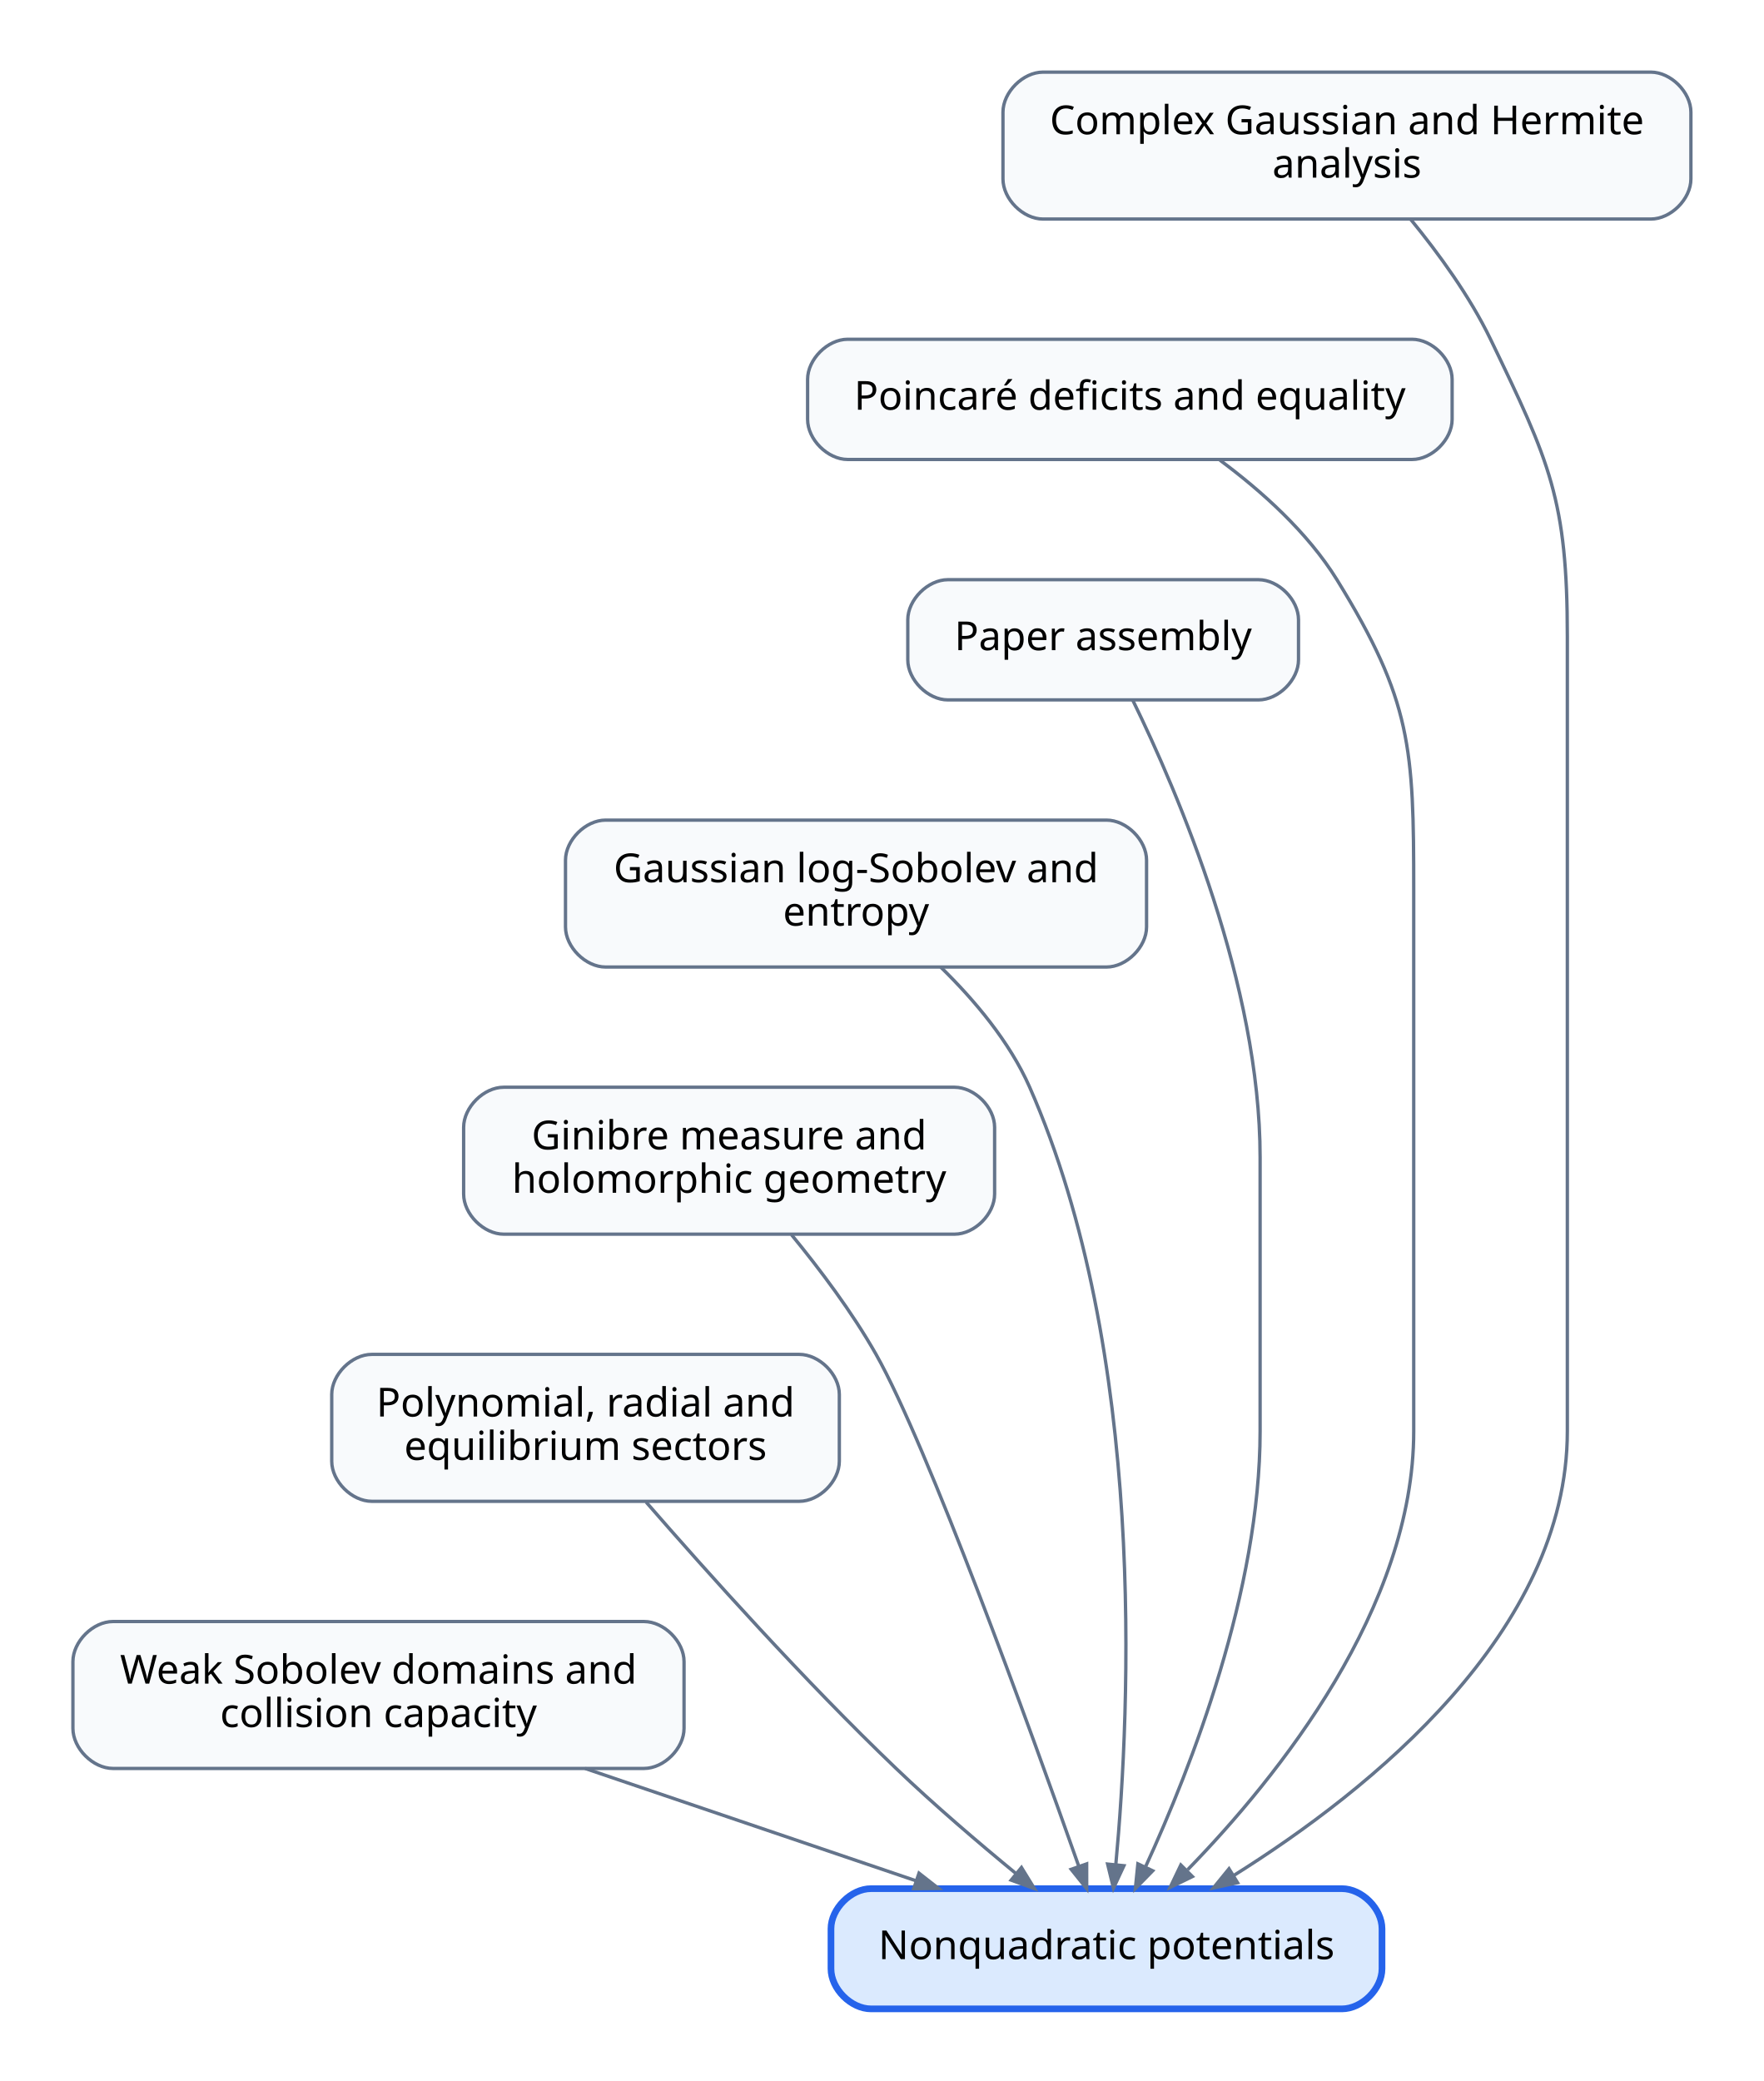
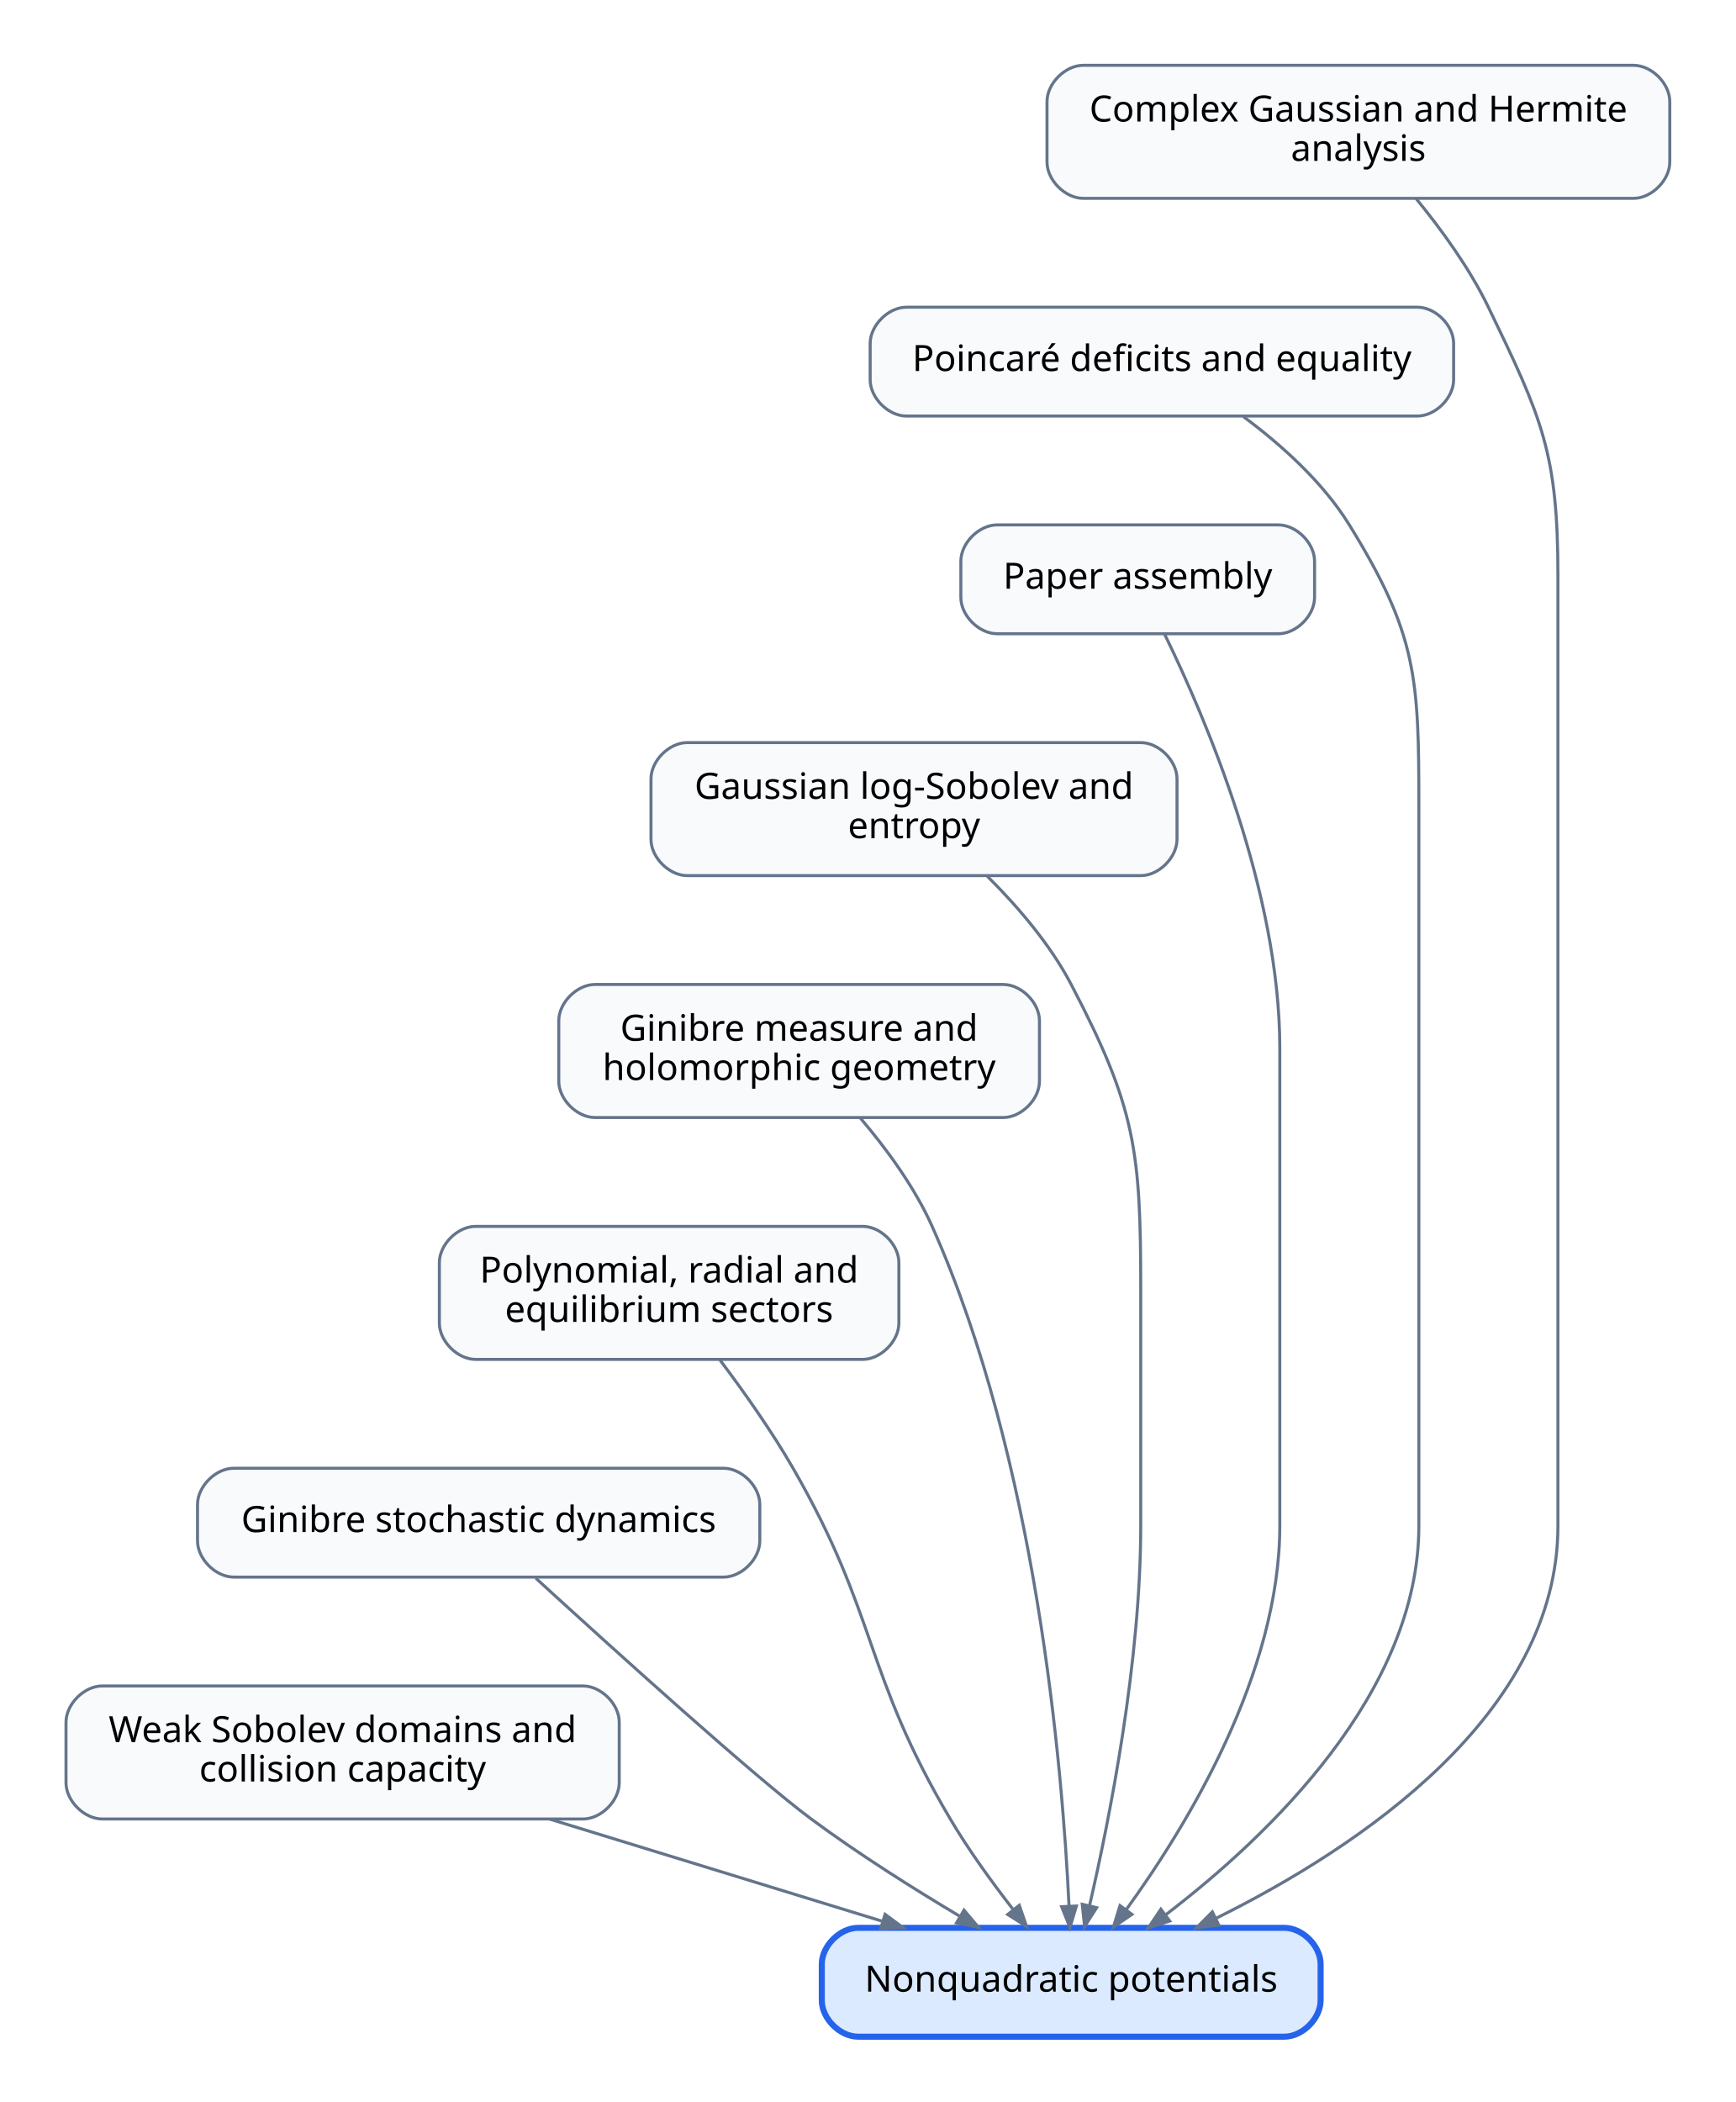
- <svg xmlns="http://www.w3.org/2000/svg" width="528pt" height="623pt" viewBox="0.00 0.00 527.70 623.20">
-   <g id="graph0" class="graph" transform="scale(1 1) rotate(0) translate(21.6 601.6)">
+ <svg xmlns="http://www.w3.org/2000/svg" width="574pt" height="695pt" viewBox="0.00 0.00 573.70 695.20">
+   <g id="graph0" class="graph" transform="scale(1 1) rotate(0) translate(21.6 673.6)">
    <g id="node1" class="node">
-       <path fill="#f8fafc" stroke="#64748b" d="M472.5,-580C472.5,-580 290.5,-580 290.5,-580 284.5,-580 278.5,-574 278.5,-568 278.5,-568 278.5,-548 278.5,-548 278.5,-542 284.5,-536 290.5,-536 290.5,-536 472.5,-536 472.5,-536 478.5,-536 484.5,-542 484.5,-548 484.5,-548 484.5,-568 484.5,-568 484.5,-574 478.5,-580 472.5,-580" />
-       <text text-anchor="middle" x="381.5" y="-561.4" font-family="sans-serif" font-size="12.00">Complex Gaussian and Hermite</text>
-       <text text-anchor="middle" x="381.5" y="-548.4" font-family="sans-serif" font-size="12.00">analysis</text>
+       <path fill="#f8fafc" stroke="#64748b" d="M518.5,-652C518.5,-652 336.5,-652 336.5,-652 330.5,-652 324.5,-646 324.5,-640 324.5,-640 324.5,-620 324.5,-620 324.5,-614 330.5,-608 336.5,-608 336.5,-608 518.5,-608 518.5,-608 524.5,-608 530.5,-614 530.5,-620 530.5,-620 530.5,-640 530.5,-640 530.5,-646 524.5,-652 518.5,-652" />
+       <text text-anchor="middle" x="427.5" y="-633.4" font-family="sans-serif" font-size="12.00">Complex Gaussian and Hermite</text>
+       <text text-anchor="middle" x="427.5" y="-620.4" font-family="sans-serif" font-size="12.00">analysis</text>
    </g>
    <g id="node2" class="node">
-       <path fill="#f8fafc" stroke="#64748b" d="M401,-500C401,-500 232,-500 232,-500 226,-500 220,-494 220,-488 220,-488 220,-476 220,-476 220,-470 226,-464 232,-464 232,-464 401,-464 401,-464 407,-464 413,-470 413,-476 413,-476 413,-488 413,-488 413,-494 407,-500 401,-500" />
-       <text text-anchor="middle" x="316.5" y="-478.9" font-family="sans-serif" font-size="12.00">Poincaré deficits and equality</text>
+       <path fill="#f8fafc" stroke="#64748b" d="M447,-572C447,-572 278,-572 278,-572 272,-572 266,-566 266,-560 266,-560 266,-548 266,-548 266,-542 272,-536 278,-536 278,-536 447,-536 447,-536 453,-536 459,-542 459,-548 459,-548 459,-560 459,-560 459,-566 453,-572 447,-572" />
+       <text text-anchor="middle" x="362.5" y="-550.9" font-family="sans-serif" font-size="12.00">Poincaré deficits and equality</text>
+     </g>
+     <g id="node9" class="node">
+       <path fill="#dbeafe" stroke="#2563eb" stroke-width="2" d="M403,-36C403,-36 262,-36 262,-36 256,-36 250,-30 250,-24 250,-24 250,-12 250,-12 250,-6 256,0 262,0 262,0 403,0 403,0 409,0 415,-6 415,-12 415,-12 415,-24 415,-24 415,-30 409,-36 403,-36" />
+       <text text-anchor="middle" x="332.5" y="-14.9" font-family="sans-serif" font-size="12.00">Nonquadratic potentials</text>
+     </g>
+     <g id="edge1" class="edge">
+       <path fill="none" stroke="#64748b" d="M446.63,-607.86C455,-597.64 464.3,-584.84 470.5,-572 488.26,-535.21 493.5,-523.86 493.5,-483 493.5,-483 493.5,-483 493.5,-169 493.5,-106.61 427.97,-62.77 380.53,-39.21" />
+       <polygon fill="#64748b" stroke="#64748b" points="381.33,-36.88 373.96,-36.02 379.19,-41.29 381.33,-36.88" />
+     </g>
+     <g id="node3" class="node">
+       <path fill="#f8fafc" stroke="#64748b" d="M401,-500C401,-500 308,-500 308,-500 302,-500 296,-494 296,-488 296,-488 296,-476 296,-476 296,-470 302,-464 308,-464 308,-464 401,-464 401,-464 407,-464 413,-470 413,-476 413,-476 413,-488 413,-488 413,-494 407,-500 401,-500" />
+       <text text-anchor="middle" x="354.5" y="-478.9" font-family="sans-serif" font-size="12.00">Paper assembly</text>
+     </g>
+     <g id="edge2" class="edge">
+       <path fill="none" stroke="#64748b" d="M389.47,-535.8C401.87,-526.59 415.72,-514.22 424.5,-500 446.86,-463.77 447.5,-449.58 447.5,-407 447.5,-407 447.5,-407 447.5,-169 447.5,-113.78 397.82,-66.35 363.76,-40.32" />
+       <polygon fill="#64748b" stroke="#64748b" points="365.09,-38.26 358.02,-36.02 362.16,-42.18 365.09,-38.26" />
+     </g>
+     <g id="node4" class="node">
+       <path fill="#f8fafc" stroke="#64748b" d="M355.5,-428C355.5,-428 205.5,-428 205.5,-428 199.5,-428 193.5,-422 193.5,-416 193.5,-416 193.5,-396 193.5,-396 193.5,-390 199.5,-384 205.5,-384 205.5,-384 355.5,-384 355.5,-384 361.5,-384 367.5,-390 367.5,-396 367.5,-396 367.5,-416 367.5,-416 367.5,-422 361.5,-428 355.5,-428" />
+       <text text-anchor="middle" x="280.5" y="-409.4" font-family="sans-serif" font-size="12.00">Gaussian log-Sobolev and</text>
+       <text text-anchor="middle" x="280.5" y="-396.4" font-family="sans-serif" font-size="12.00">entropy</text>
+     </g>
+     <g id="edge3" class="edge">
+       <path fill="none" stroke="#64748b" d="M363.34,-463.97C376.96,-436.11 401.5,-378.71 401.5,-327 401.5,-327 401.5,-327 401.5,-169 401.5,-120.29 371.1,-70.16 350.66,-41.96" />
+       <polygon fill="#64748b" stroke="#64748b" points="352.59,-40.45 346.46,-36.28 348.65,-43.36 352.59,-40.45" />
+     </g>
+     <g id="node5" class="node">
+       <path fill="#f8fafc" stroke="#64748b" d="M310,-348C310,-348 175,-348 175,-348 169,-348 163,-342 163,-336 163,-336 163,-316 163,-316 163,-310 169,-304 175,-304 175,-304 310,-304 310,-304 316,-304 322,-310 322,-316 322,-316 322,-336 322,-336 322,-342 316,-348 310,-348" />
+       <text text-anchor="middle" x="242.5" y="-329.4" font-family="sans-serif" font-size="12.00">Ginibre measure and</text>
+       <text text-anchor="middle" x="242.5" y="-316.4" font-family="sans-serif" font-size="12.00">holomorphic geometry</text>
+     </g>
+     <g id="edge4" class="edge">
+       <path fill="none" stroke="#64748b" d="M304.75,-383.8C314.73,-373.87 325.55,-361.3 332.5,-348 353.83,-307.2 355.5,-293.04 355.5,-247 355.5,-247 355.5,-247 355.5,-169 355.5,-124.31 345.4,-72.99 338.59,-43.44" />
+       <polygon fill="#64748b" stroke="#64748b" points="340.92,-42.67 336.93,-36.42 336.15,-43.79 340.92,-42.67" />
+     </g>
+     <g id="node6" class="node">
+       <path fill="#f8fafc" stroke="#64748b" d="M263.5,-268C263.5,-268 135.5,-268 135.5,-268 129.5,-268 123.5,-262 123.5,-256 123.5,-256 123.5,-236 123.5,-236 123.5,-230 129.5,-224 135.5,-224 135.5,-224 263.5,-224 263.5,-224 269.5,-224 275.5,-230 275.5,-236 275.5,-236 275.5,-256 275.5,-256 275.5,-262 269.5,-268 263.5,-268" />
+       <text text-anchor="middle" x="199.5" y="-249.4" font-family="sans-serif" font-size="12.00">Polynomial, radial and</text>
+       <text text-anchor="middle" x="199.5" y="-236.4" font-family="sans-serif" font-size="12.00">equilibrium sectors</text>
+     </g>
+     <g id="edge5" class="edge">
+       <path fill="none" stroke="#64748b" d="M262.73,-303.85C271.33,-293.74 280.69,-281.01 286.5,-268 320.97,-190.81 329.61,-89.09 331.78,-43.24" />
+       <polygon fill="#64748b" stroke="#64748b" points="334.23,-43.22 332.08,-36.12 329.33,-43.01 334.23,-43.22" />
+     </g>
+     <g id="node7" class="node">
+       <path fill="#f8fafc" stroke="#64748b" d="M217.5,-188C217.5,-188 55.5,-188 55.5,-188 49.5,-188 43.5,-182 43.5,-176 43.5,-176 43.5,-164 43.5,-164 43.5,-158 49.5,-152 55.5,-152 55.5,-152 217.5,-152 217.5,-152 223.5,-152 229.5,-158 229.5,-164 229.5,-164 229.5,-176 229.5,-176 229.5,-182 223.5,-188 217.5,-188" />
+       <text text-anchor="middle" x="136.5" y="-166.9" font-family="sans-serif" font-size="12.00">Ginibre stochastic dynamics</text>
+     </g>
+     <g id="edge6" class="edge">
+       <path fill="none" stroke="#64748b" d="M216.34,-223.77C224.21,-213.33 233.38,-200.36 240.5,-188 268.7,-139.04 263.74,-120.63 292.5,-72 298.56,-61.74 306.25,-51.13 313.26,-42.12" />
+       <polygon fill="#64748b" stroke="#64748b" points="315.33,-43.46 317.75,-36.45 311.49,-40.42 315.33,-43.46" />
    </g>
    <g id="node8" class="node">
-       <path fill="#dbeafe" stroke="#2563eb" stroke-width="2" d="M380,-36C380,-36 239,-36 239,-36 233,-36 227,-30 227,-24 227,-24 227,-12 227,-12 227,-6 233,0 239,0 239,0 380,0 380,0 386,0 392,-6 392,-12 392,-12 392,-24 392,-24 392,-30 386,-36 380,-36" />
-       <text text-anchor="middle" x="309.5" y="-14.9" font-family="sans-serif" font-size="12.00">Nonquadratic potentials</text>
-     </g>
-     <g id="edge1" class="edge">
-       <path fill="none" stroke="#64748b" d="M400.63,-535.86C409,-525.64 418.3,-512.84 424.5,-500 442.26,-463.21 447.5,-451.86 447.5,-411 447.5,-411 447.5,-411 447.5,-173 447.5,-112.9 388.49,-65.55 347.64,-39.97" />
-       <polygon fill="#64748b" stroke="#64748b" points="348.75,-37.78 341.51,-36.21 346.19,-41.96 348.75,-37.78" />
-     </g>
-     <g id="node3" class="node">
-       <path fill="#f8fafc" stroke="#64748b" d="M355,-428C355,-428 262,-428 262,-428 256,-428 250,-422 250,-416 250,-416 250,-404 250,-404 250,-398 256,-392 262,-392 262,-392 355,-392 355,-392 361,-392 367,-398 367,-404 367,-404 367,-416 367,-416 367,-422 361,-428 355,-428" />
-       <text text-anchor="middle" x="308.5" y="-406.9" font-family="sans-serif" font-size="12.00">Paper assembly</text>
-     </g>
-     <g id="edge2" class="edge">
-       <path fill="none" stroke="#64748b" d="M343.47,-463.8C355.87,-454.59 369.72,-442.22 378.5,-428 400.86,-391.77 401.5,-377.58 401.5,-335 401.5,-335 401.5,-335 401.5,-173 401.5,-120.15 361.08,-69.7 333.82,-41.69" />
-       <polygon fill="#64748b" stroke="#64748b" points="335.23,-39.63 328.56,-36.39 331.76,-43.09 335.23,-39.63" />
-     </g>
-     <g id="node4" class="node">
-       <path fill="#f8fafc" stroke="#64748b" d="M309.5,-356C309.5,-356 159.5,-356 159.5,-356 153.5,-356 147.5,-350 147.5,-344 147.5,-344 147.5,-324 147.5,-324 147.5,-318 153.5,-312 159.5,-312 159.5,-312 309.5,-312 309.5,-312 315.5,-312 321.5,-318 321.5,-324 321.5,-324 321.5,-344 321.5,-344 321.5,-350 315.5,-356 309.5,-356" />
-       <text text-anchor="middle" x="234.5" y="-337.4" font-family="sans-serif" font-size="12.00">Gaussian log-Sobolev and</text>
-       <text text-anchor="middle" x="234.5" y="-324.4" font-family="sans-serif" font-size="12.00">entropy</text>
-     </g>
-     <g id="edge3" class="edge">
-       <path fill="none" stroke="#64748b" d="M317.34,-391.97C330.96,-364.11 355.5,-306.71 355.5,-255 355.5,-255 355.5,-255 355.5,-173 355.5,-125.21 334.91,-72.44 321.28,-42.74" />
-       <polygon fill="#64748b" stroke="#64748b" points="323.34,-41.35 318.15,-36.05 318.9,-43.43 323.34,-41.35" />
-     </g>
-     <g id="node5" class="node">
-       <path fill="#f8fafc" stroke="#64748b" d="M264,-276C264,-276 129,-276 129,-276 123,-276 117,-270 117,-264 117,-264 117,-244 117,-244 117,-238 123,-232 129,-232 129,-232 264,-232 264,-232 270,-232 276,-238 276,-244 276,-244 276,-264 276,-264 276,-270 270,-276 264,-276" />
-       <text text-anchor="middle" x="196.5" y="-257.4" font-family="sans-serif" font-size="12.00">Ginibre measure and</text>
-       <text text-anchor="middle" x="196.5" y="-244.4" font-family="sans-serif" font-size="12.00">holomorphic geometry</text>
-     </g>
-     <g id="edge4" class="edge">
-       <path fill="none" stroke="#64748b" d="M259.89,-311.95C269.94,-302.13 280.51,-289.61 286.5,-276 321.43,-196.6 316.68,-90.27 312.29,-43.19" />
-       <polygon fill="#64748b" stroke="#64748b" points="314.72,-42.87 311.59,-36.15 309.84,-43.36 314.72,-42.87" />
-     </g>
-     <g id="node6" class="node">
-       <path fill="#f8fafc" stroke="#64748b" d="M217.5,-196C217.5,-196 89.5,-196 89.5,-196 83.5,-196 77.5,-190 77.5,-184 77.5,-184 77.5,-164 77.5,-164 77.5,-158 83.5,-152 89.5,-152 89.5,-152 217.5,-152 217.5,-152 223.5,-152 229.5,-158 229.5,-164 229.5,-164 229.5,-184 229.5,-184 229.5,-190 223.5,-196 217.5,-196" />
-       <text text-anchor="middle" x="153.5" y="-177.4" font-family="sans-serif" font-size="12.00">Polynomial, radial and</text>
-       <text text-anchor="middle" x="153.5" y="-164.4" font-family="sans-serif" font-size="12.00">equilibrium sectors</text>
-     </g>
-     <g id="edge5" class="edge">
-       <path fill="none" stroke="#64748b" d="M215.18,-231.83C223.66,-221.51 233.36,-208.62 240.5,-196 255.92,-168.72 286.46,-84.43 301.18,-42.78" />
-       <polygon fill="#64748b" stroke="#64748b" points="303.56,-43.42 303.57,-36 298.93,-41.79 303.56,-43.42" />
-     </g>
-     <g id="node7" class="node">
      <path fill="#f8fafc" stroke="#64748b" d="M171,-116C171,-116 12,-116 12,-116 6,-116 0,-110 0,-104 0,-104 0,-84 0,-84 0,-78 6,-72 12,-72 12,-72 171,-72 171,-72 177,-72 183,-78 183,-84 183,-84 183,-104 183,-104 183,-110 177,-116 171,-116" />
      <text text-anchor="middle" x="91.5" y="-97.4" font-family="sans-serif" font-size="12.00">Weak Sobolev domains and</text>
      <text text-anchor="middle" x="91.5" y="-84.4" font-family="sans-serif" font-size="12.00">collision capacity</text>
    </g>
-     <g id="edge6" class="edge">
-       <path fill="none" stroke="#64748b" d="M171.64,-151.77C189.87,-130.81 219.11,-98.19 246.5,-72 257.86,-61.13 271.09,-49.82 282.49,-40.45" />
-       <polygon fill="#64748b" stroke="#64748b" points="284.04,-42.34 287.92,-36.02 280.95,-38.55 284.04,-42.34" />
+     <g id="edge7" class="edge">
+       <path fill="none" stroke="#64748b" d="M155.4,-151.63C181.7,-127.58 228.19,-85.56 246.5,-72 262.05,-60.48 280.18,-49.04 295.77,-39.76" />
+       <polygon fill="#64748b" stroke="#64748b" points="297.05,-41.85 301.83,-36.18 294.55,-37.63 297.05,-41.85" />
    </g>
-     <g id="edge7" class="edge">
-       <path fill="none" stroke="#64748b" d="M153.39,-71.99C184.52,-61.43 221.99,-48.7 252.43,-38.37" />
-       <polygon fill="#64748b" stroke="#64748b" points="253.36,-40.64 259.2,-36.07 251.79,-36 253.36,-40.64" />
+     <g id="edge8" class="edge">
+       <path fill="none" stroke="#64748b" d="M159.92,-71.99C194.47,-61.38 236.11,-48.6 269.83,-38.24" />
+       <polygon fill="#64748b" stroke="#64748b" points="270.93,-40.47 276.9,-36.07 269.49,-35.79 270.93,-40.47" />
    </g>
  </g>
</svg>
